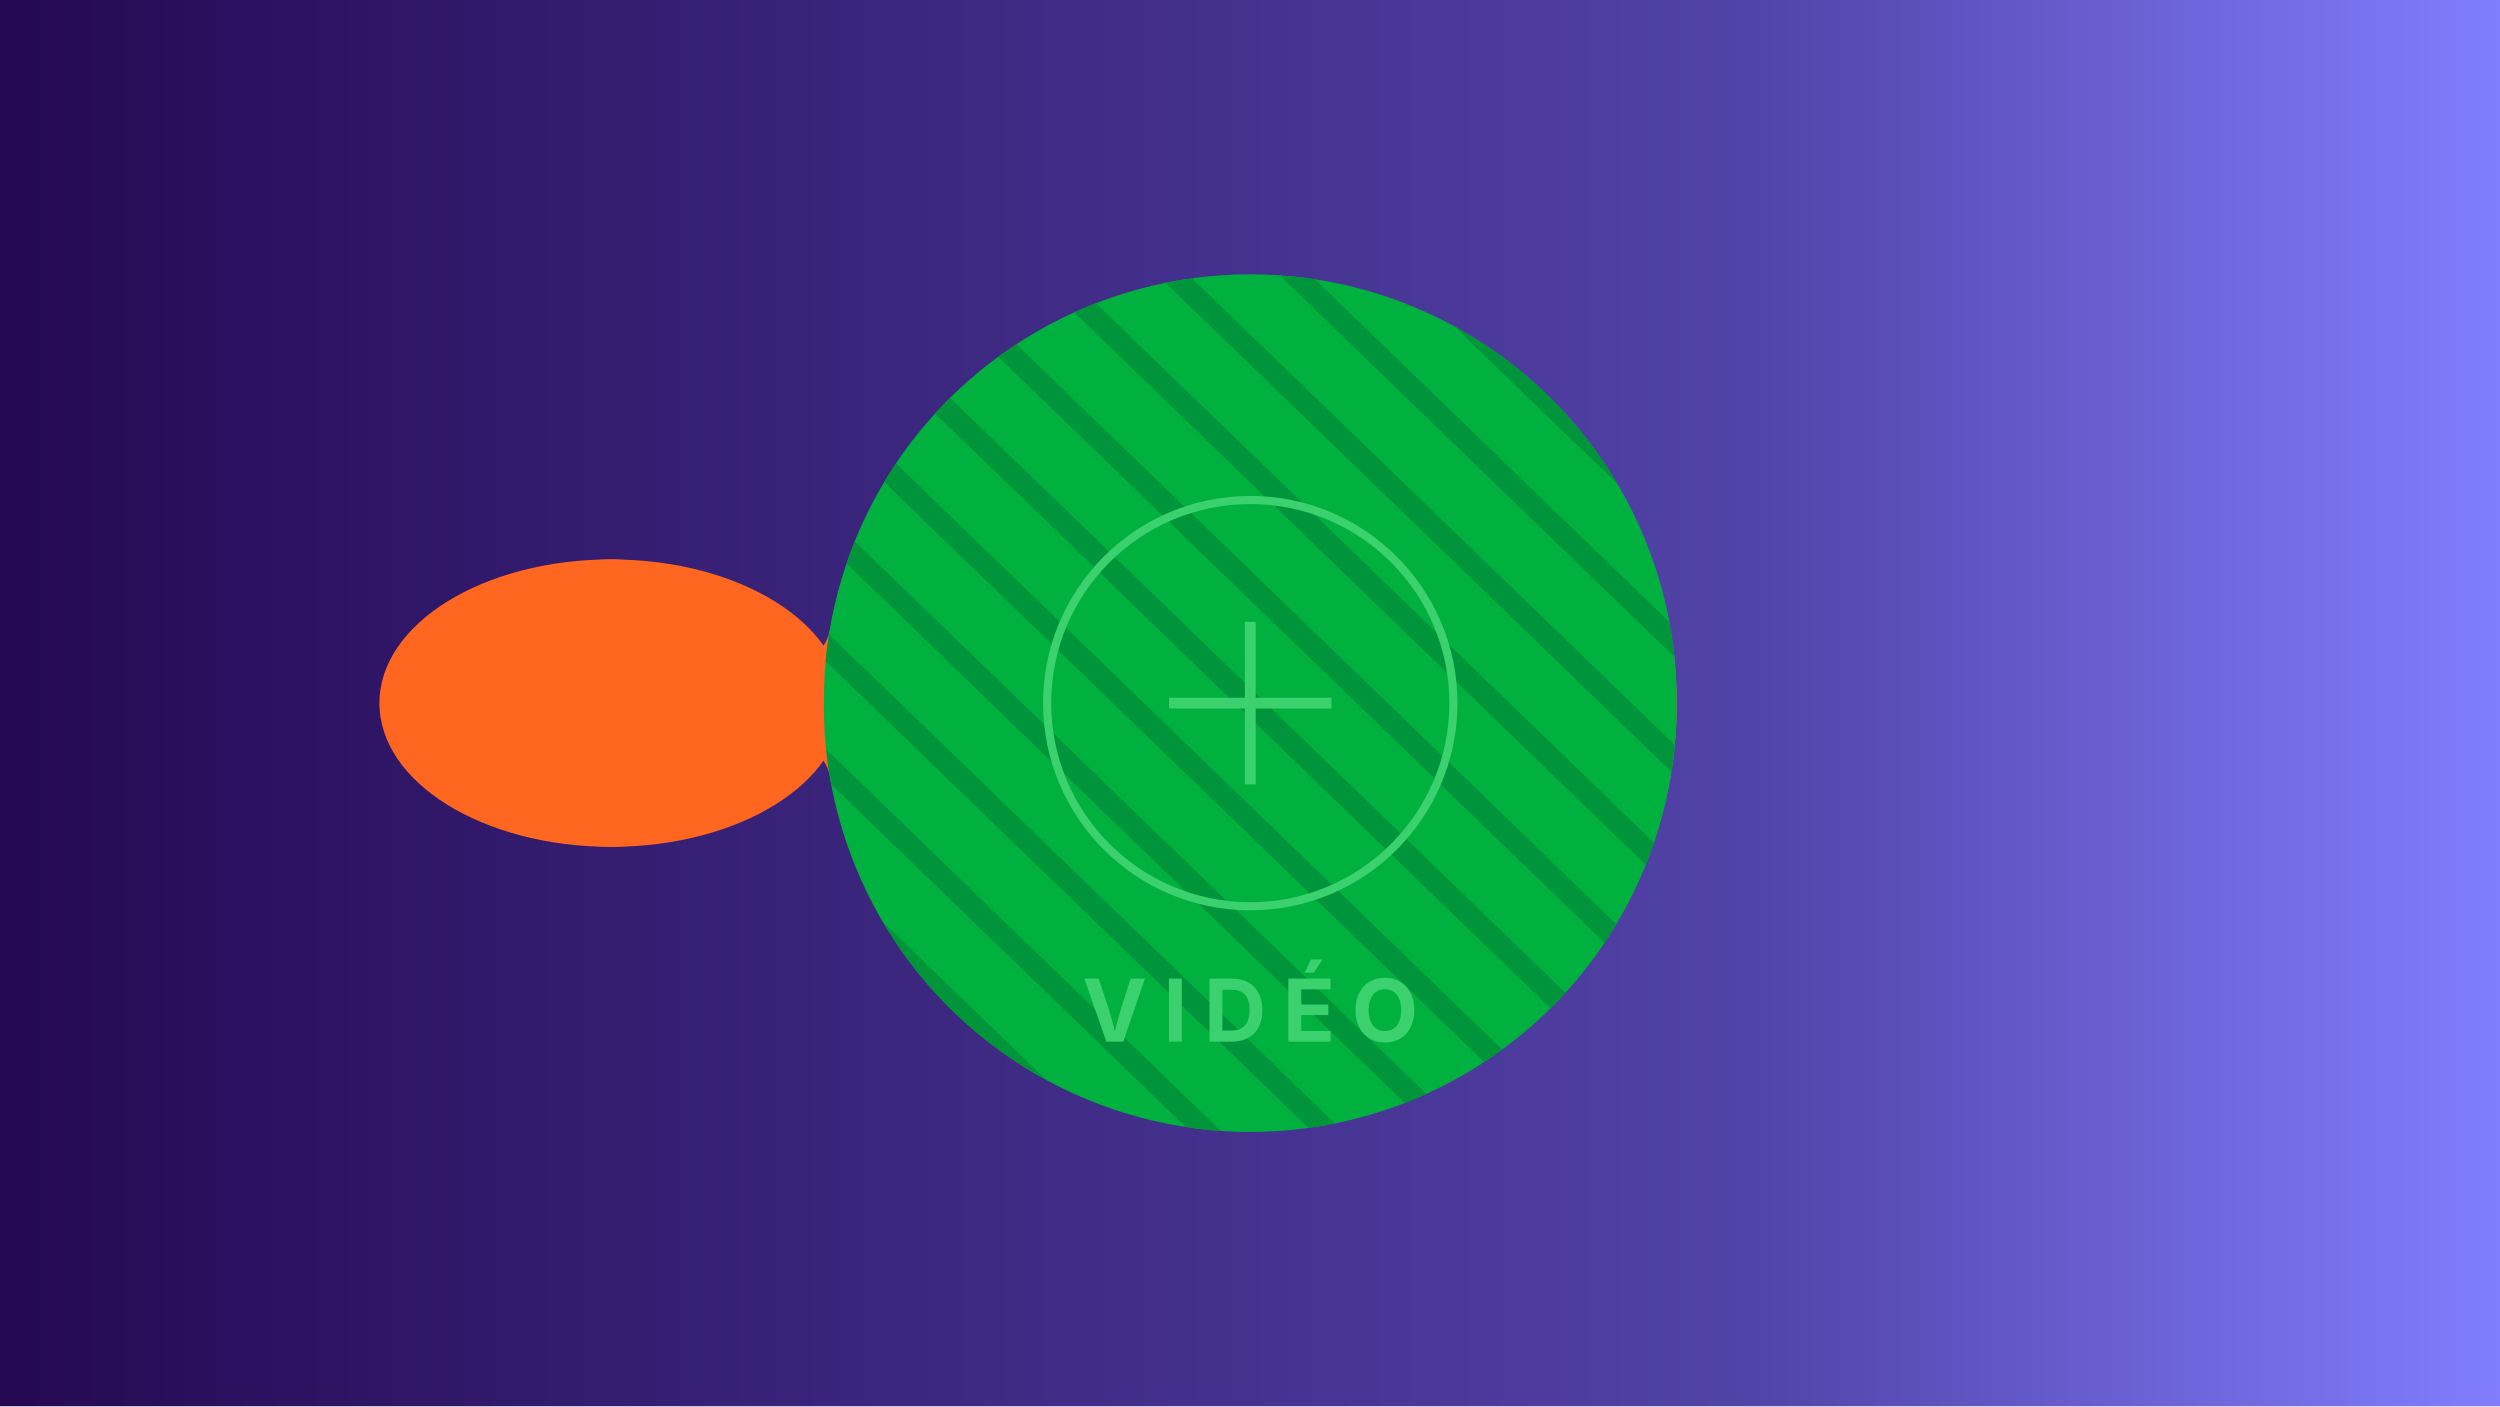
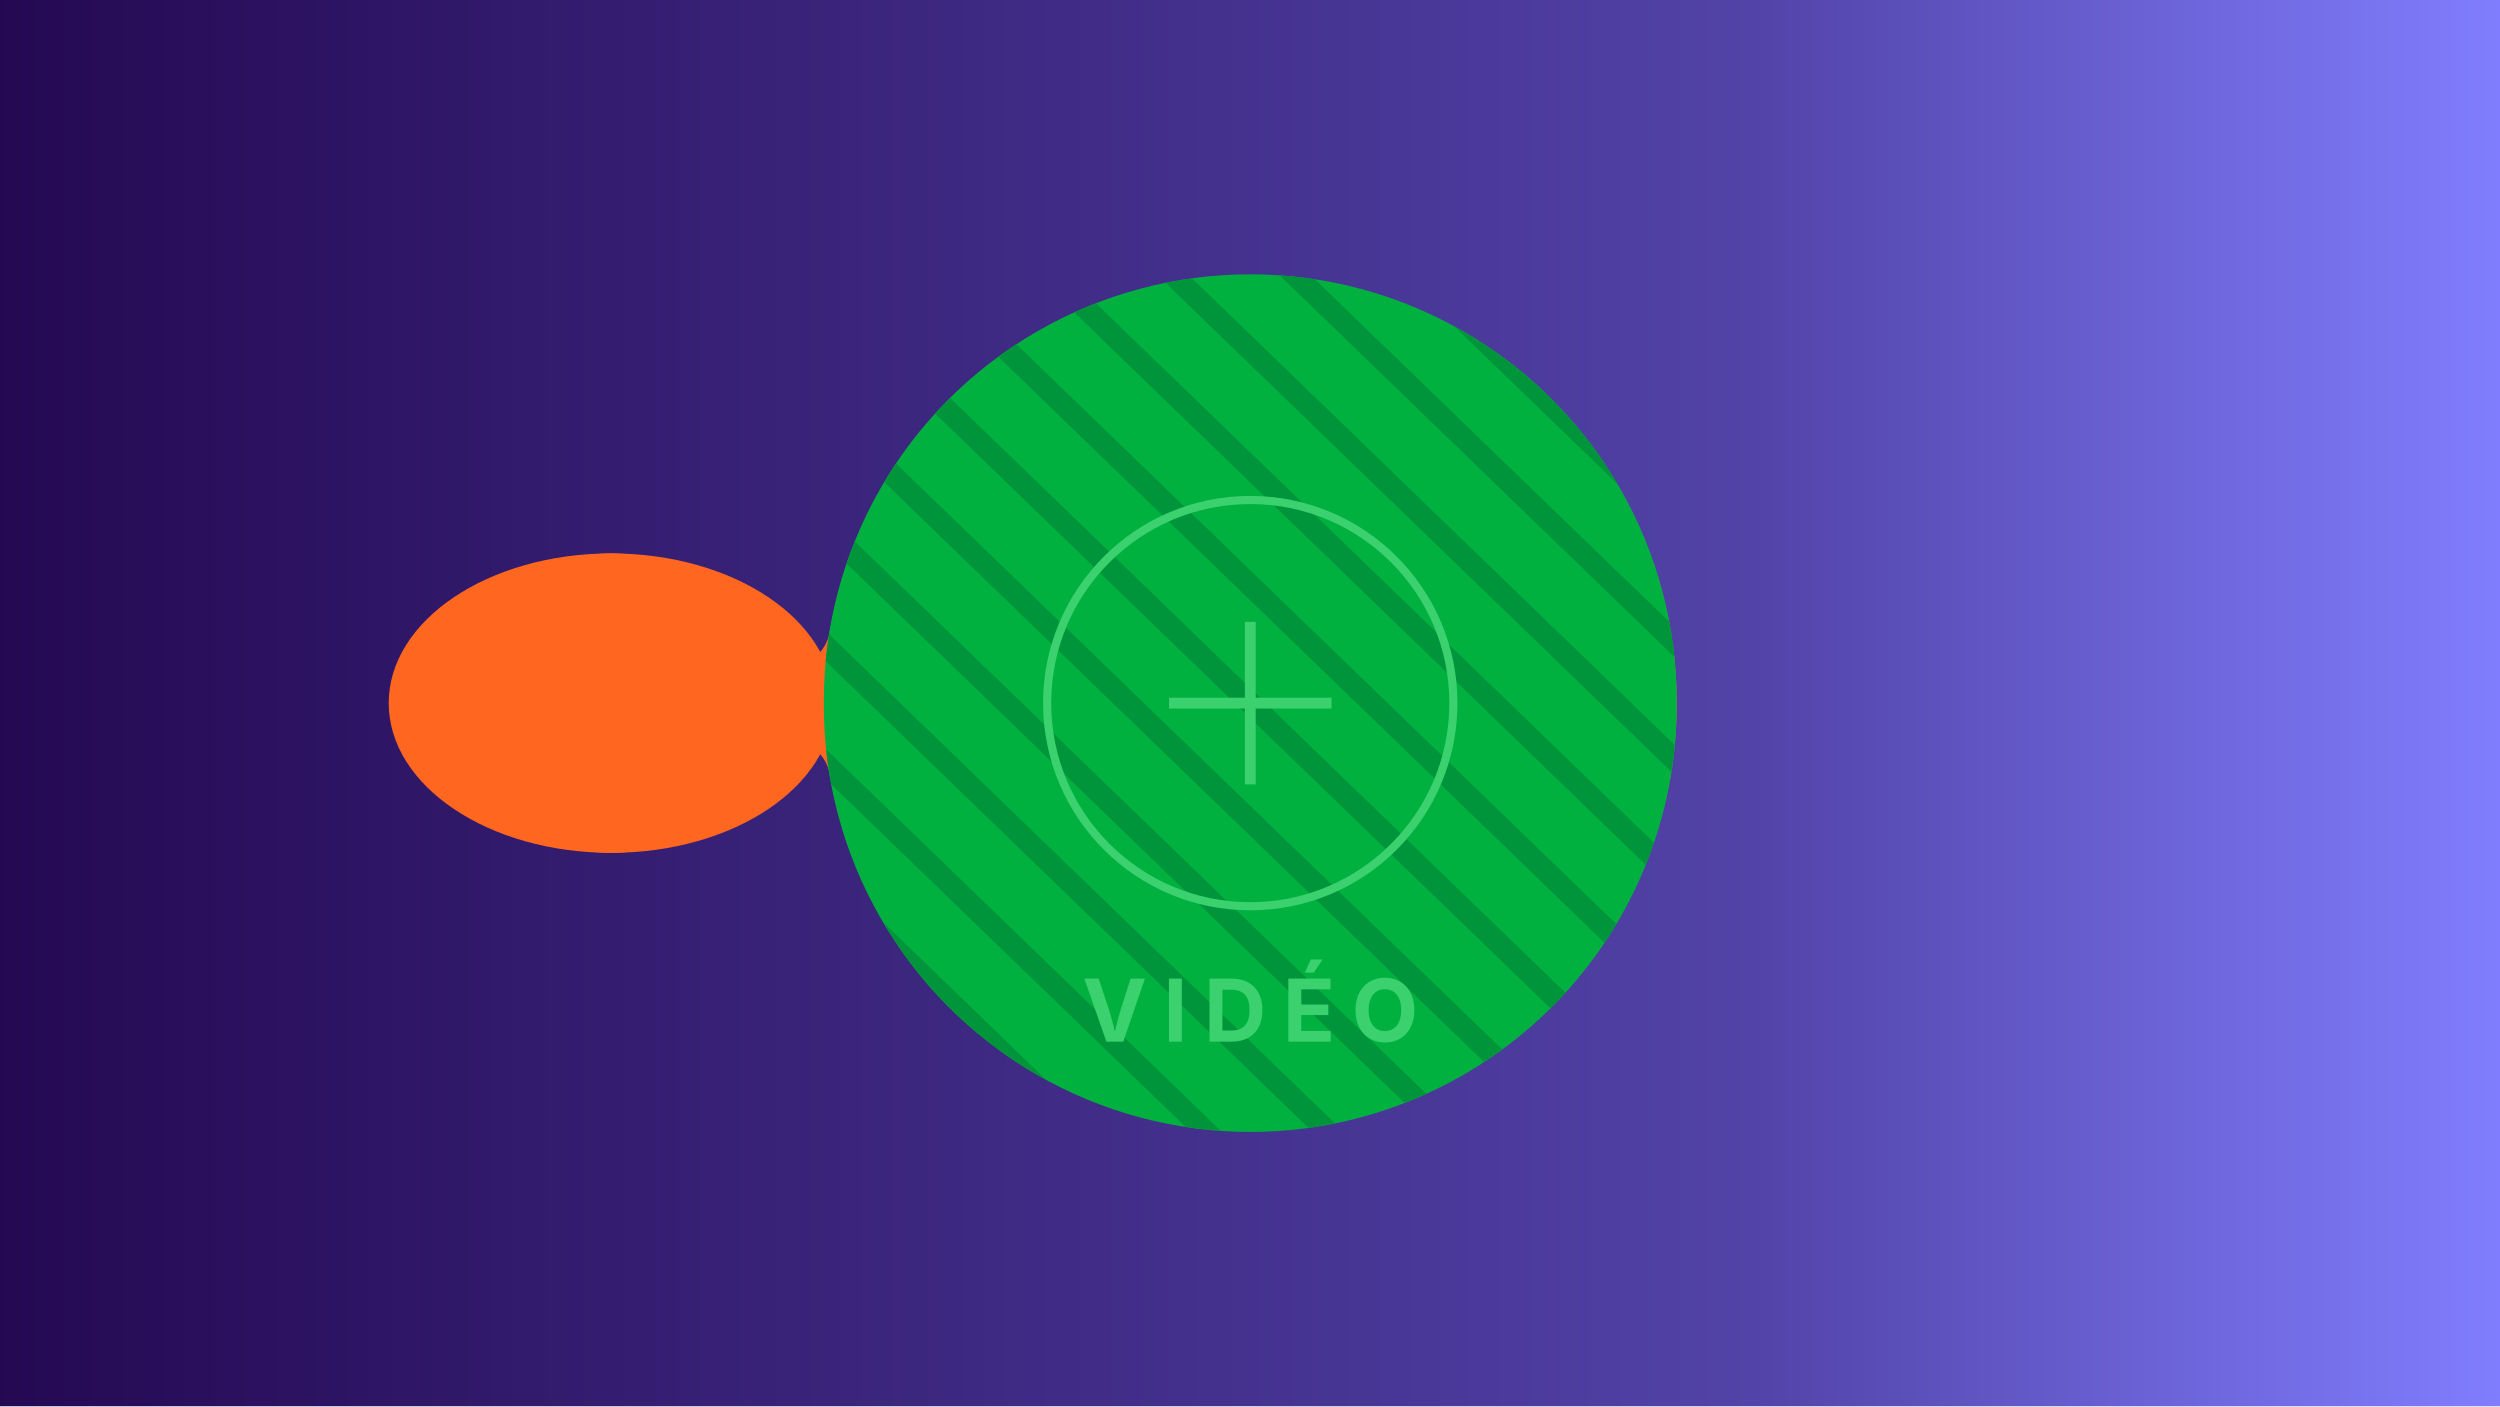
<svg xmlns="http://www.w3.org/2000/svg" viewBox="0 0 1920 1080" width="1920" height="1080">
  <defs>
    <linearGradient id="sfeerGrad" x1="0" y1="0" x2="1" y2="0">
      <stop offset="0" stop-color="#240852" />
      <stop offset="0.7" stop-color="#5243A8" />
      <stop offset="1" stop-color="#817EFF" />
    </linearGradient>
    <linearGradient id="sfeerGradU" gradientUnits="userSpaceOnUse" x1="0" y1="0" x2="1920" y2="0">
      <stop offset="0" stop-color="#240852" />
      <stop offset="0.7" stop-color="#5243A8" />
      <stop offset="1" stop-color="#817EFF" />
    </linearGradient>
  </defs>
  <rect id="fond" width="1920" height="1080" fill="url(#sfeerGrad)" />
-   <path id="point-fenetre" d="M568.65 491.81A36.72 36.72 0 0 0 637.84 482.25A327.51 327.51 0 1 1 637.84 597.75A36.72 36.72 0 0 0 568.65 588.19A110.37 110.37 0 1 1 568.65 491.81Z" fill="#FF6720" />
-   <path id="point-etire" d="M291.4 540a177.96 110.37 0 1 0 355.92 0a177.96 110.37 0 1 0 -355.92 0Z" fill="#FF6720" />
+   <path id="point-fenetre" d="M574.23 492.86A33.28 33.28 0 0 0 637.39 484.83A327.51 327.51 0 1 1 637.39 595.17A33.28 33.28 0 0 0 574.23 587.14A114.98 114.98 0 1 1 574.23 492.86Z" fill="#FF6720" />
+   <path id="point-deforme" d="M298.54 540a170.82 114.98 0 1 0 341.65 0a170.82 114.98 0 1 0 -341.65 0Z" fill="#FF6720" />
  <g transform="translate(960.21 540) scale(1) translate(-960 -540)">
    <clipPath id="fenetre-kg41">
      <path d="M632.49 540a327.51 327.51 0 1 0 655.01 0a327.51 327.51 0 1 0 -655.01 0Z" />
    </clipPath>
    <g id="fenetre" clip-path="url(#fenetre-kg41)">
      <g id="kg41-plaque">
        <rect width="1920" height="1080" fill="#00B140" />
        <g transform="translate(960.0 540.0) scale(1.04) translate(-960.0 -540.0)">
          <path d="M-1260 -40L-60 1120 M-1170 -40L30 1120 M-1080 -40L120 1120 M-990 -40L210 1120 M-900 -40L300 1120 M-810 -40L390 1120 M-720 -40L480 1120 M-630 -40L570 1120 M-540 -40L660 1120 M-450 -40L750 1120 M-360 -40L840 1120 M-270 -40L930 1120 M-180 -40L1020 1120 M-90 -40L1110 1120 M0 -40L1200 1120 M90 -40L1290 1120 M180 -40L1380 1120 M270 -40L1470 1120 M360 -40L1560 1120 M450 -40L1650 1120 M540 -40L1740 1120 M630 -40L1830 1120 M720 -40L1920 1120 M810 -40L2010 1120 M900 -40L2100 1120 M990 -40L2190 1120 M1080 -40L2280 1120 M1170 -40L2370 1120 M1260 -40L2460 1120 M1350 -40L2550 1120 M1440 -40L2640 1120 M1530 -40L2730 1120 M1620 -40L2820 1120 M1710 -40L2910 1120 M1800 -40L3000 1120 M1890 -40L3090 1120 M1980 -40L3180 1120 M2070 -40L3270 1120 M2160 -40L3360 1120 M2250 -40L3450 1120 M2340 -40L3540 1120 M2430 -40L3630 1120 M2520 -40L3720 1120 M2610 -40L3810 1120 M2700 -40L3900 1120 M2790 -40L3990 1120 M2880 -40L4080 1120 M2970 -40L4170 1120 M3060 -40L4260 1120 M3150 -40L4350 1120" stroke="#00953A" stroke-width="16" fill="none" />
          <rect x="192.0" y="108.0" width="1536.0" height="864.0" fill="none" stroke="#3BD16F" stroke-width="6" stroke-dasharray="30 20" />
          <path d="M900.0 540.0H1020.0M960.0 480.0V600.0" stroke="#3BD16F" stroke-width="8" />
          <circle cx="960.0" cy="540.0" r="150" fill="none" stroke="#3BD16F" stroke-width="6" />
          <text x="960.0" y="790.0" font-family="Inter, Arial, sans-serif" font-size="64" font-weight="700" fill="#3BD16F" text-anchor="middle" letter-spacing="12">VIDÉO</text>
        </g>
      </g>
    </g>
  </g>
  <path id="fenetre-repere" d="M632.71 540a327.51 327.51 0 1 0 655.01 0a327.51 327.51 0 1 0 -655.01 0Z" fill="none" />
</svg>
